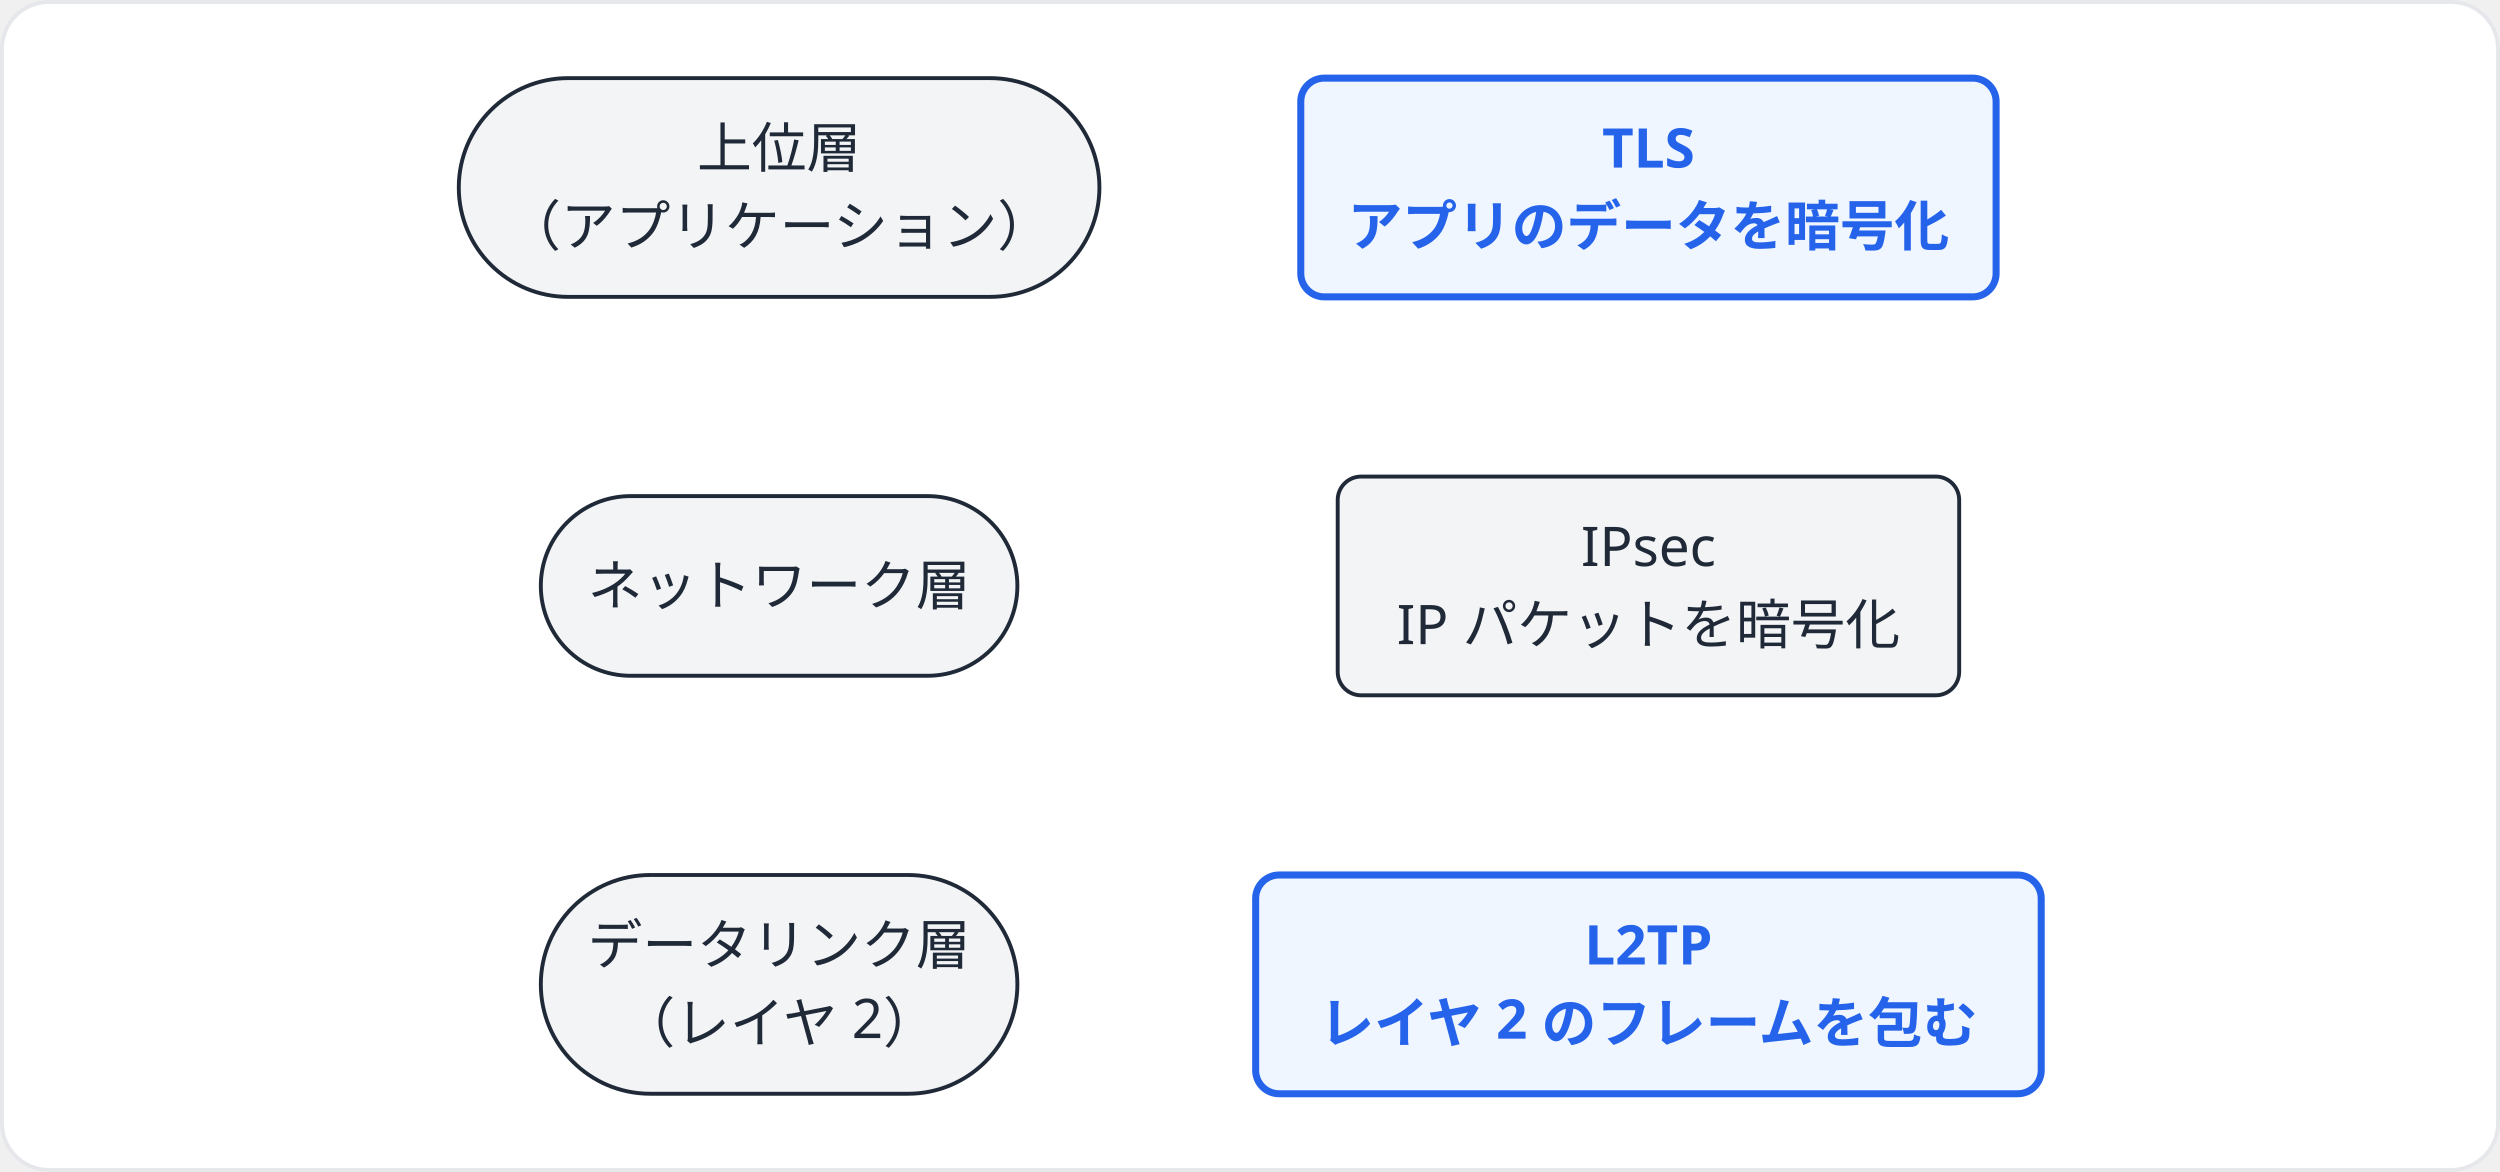
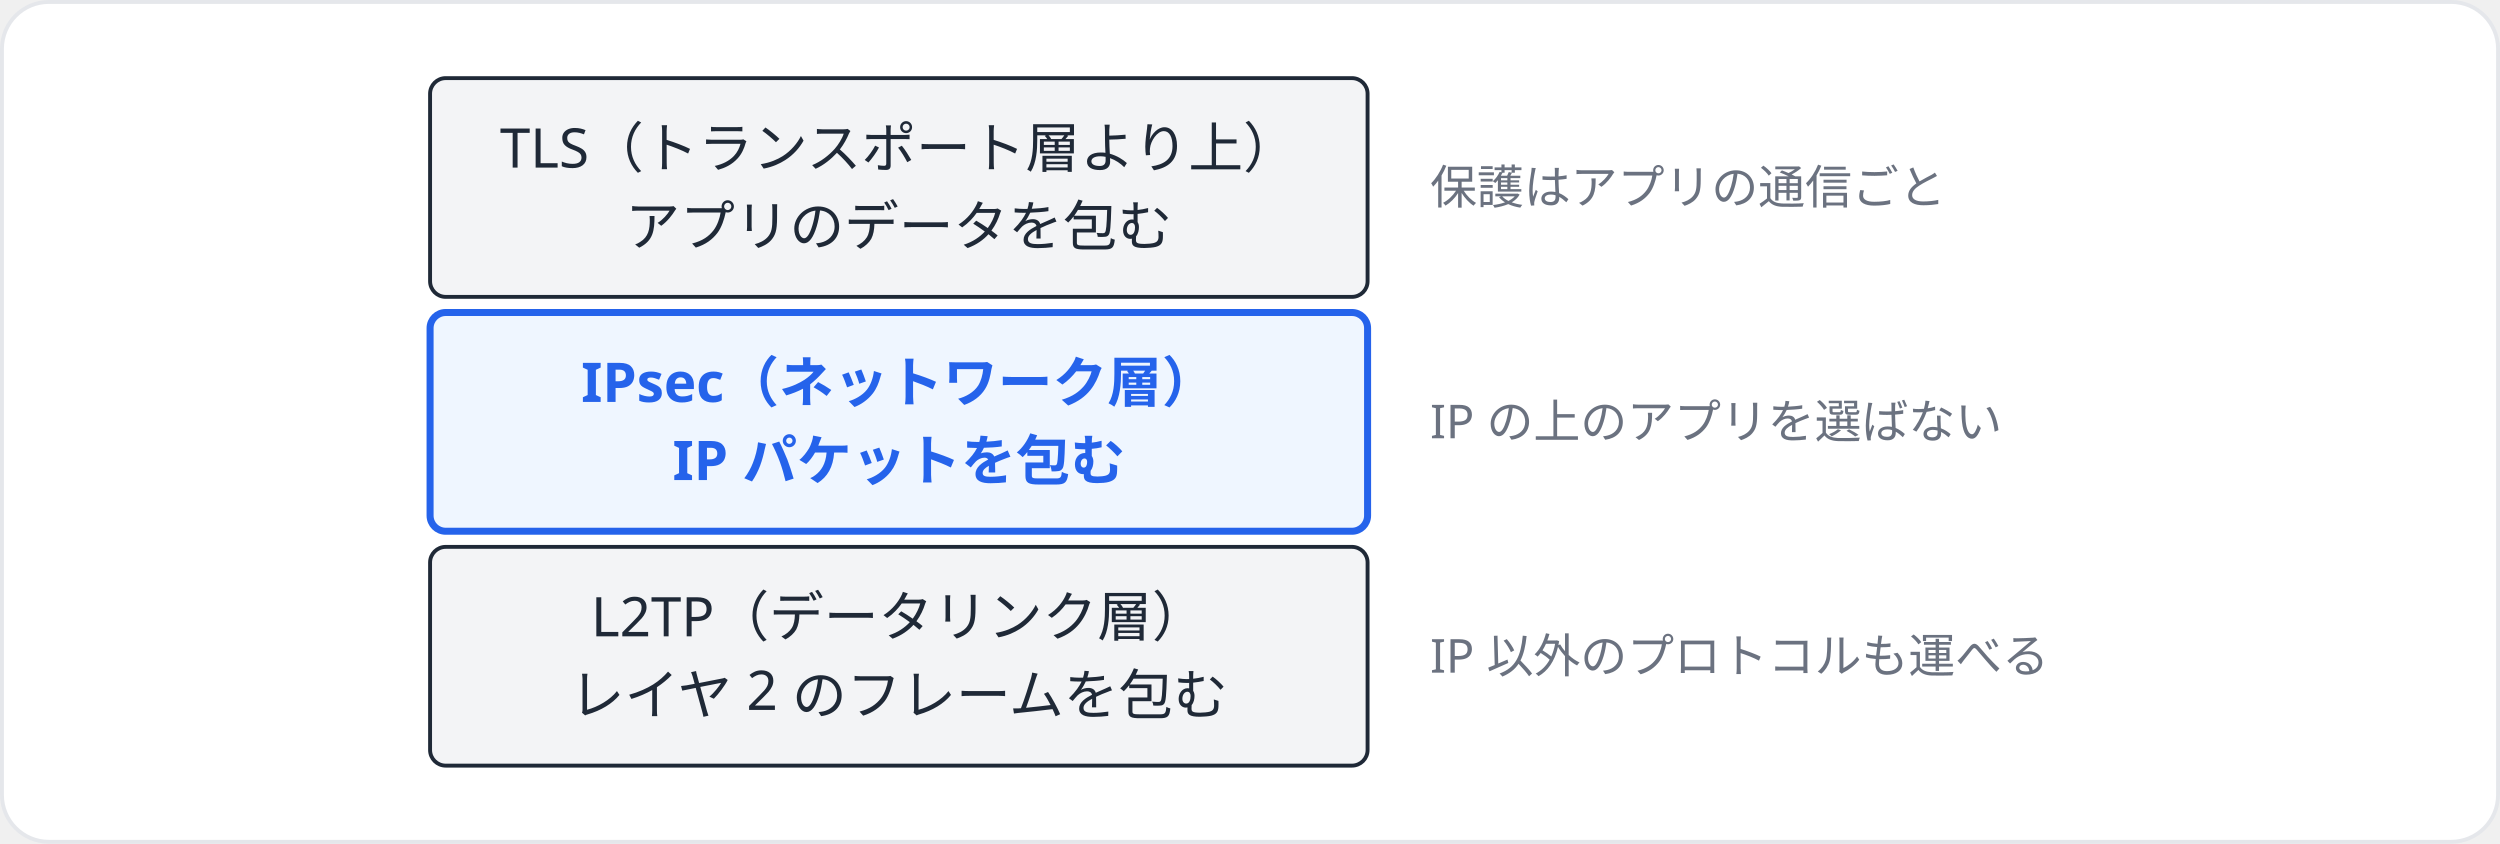
- <svg xmlns="http://www.w3.org/2000/svg" width="640" height="300" viewBox="0 0 640 300">
-   <rect x="0.5" y="0.5" width="639" height="299" rx="12" fill="#ffffff" stroke="#e5e7eb" stroke-width="1" />
-   <g transform="translate(117.45 20)">
-     <rect x="0" y="0" width="164" height="56" rx="28" fill="#f3f4f6" stroke="#1f2937" stroke-width="1" />
-     <text x="82" y="22.9" font-family="Hiragino Sans, Hiragino Kaku Gothic ProN, Noto Sans JP, Yu Gothic, Meiryo, sans-serif" font-size="14" fill="#1f2937" text-anchor="middle">上位層</text>
-     <text x="82" y="42.9" font-family="Hiragino Sans, Hiragino Kaku Gothic ProN, Noto Sans JP, Yu Gothic, Meiryo, sans-serif" font-size="14" fill="#1f2937" text-anchor="middle">（アプリケーション）</text>
-     <rect x="215.55" y="0" width="178" height="56" rx="6" fill="#eff6ff" stroke="#2563eb" stroke-width="1.8" />
-     <text x="304.55" y="22.9" font-family="Hiragino Sans, Hiragino Kaku Gothic ProN, Noto Sans JP, Yu Gothic, Meiryo, sans-serif" font-size="14" fill="#2563eb" text-anchor="middle" font-weight="600">TLS</text>
-     <text x="304.55" y="42.9" font-family="Hiragino Sans, Hiragino Kaku Gothic ProN, Noto Sans JP, Yu Gothic, Meiryo, sans-serif" font-size="14" fill="#2563eb" text-anchor="middle" font-weight="600">アプリのデータを暗号化</text>
-     <rect x="21" y="107" width="122" height="46" rx="23" fill="#f3f4f6" stroke="#1f2937" stroke-width="1" />
-     <text x="82" y="134.9" font-family="Hiragino Sans, Hiragino Kaku Gothic ProN, Noto Sans JP, Yu Gothic, Meiryo, sans-serif" font-size="14" fill="#1f2937" text-anchor="middle">ネットワーク層</text>
-     <rect x="225" y="102" width="159.1" height="56" rx="6" fill="#f3f4f6" stroke="#1f2937" stroke-width="1" />
-     <text x="304.55" y="124.9" font-family="Hiragino Sans, Hiragino Kaku Gothic ProN, Noto Sans JP, Yu Gothic, Meiryo, sans-serif" font-size="14" fill="#1f2937" text-anchor="middle">IPsec</text>
-     <text x="304.55" y="144.9" font-family="Hiragino Sans, Hiragino Kaku Gothic ProN, Noto Sans JP, Yu Gothic, Meiryo, sans-serif" font-size="14" fill="#1f2937" text-anchor="middle">IP パケットを暗号化</text>
-     <rect x="21" y="204" width="122" height="56" rx="28" fill="#f3f4f6" stroke="#1f2937" stroke-width="1" />
-     <text x="82" y="226.9" font-family="Hiragino Sans, Hiragino Kaku Gothic ProN, Noto Sans JP, Yu Gothic, Meiryo, sans-serif" font-size="14" fill="#1f2937" text-anchor="middle">データリンク層</text>
-     <text x="82" y="246.9" font-family="Hiragino Sans, Hiragino Kaku Gothic ProN, Noto Sans JP, Yu Gothic, Meiryo, sans-serif" font-size="14" fill="#1f2937" text-anchor="middle">（レイヤ 2）</text>
-     <rect x="204" y="204" width="201.1" height="56" rx="6" fill="#eff6ff" stroke="#2563eb" stroke-width="1.8" />
-     <text x="304.55" y="226.9" font-family="Hiragino Sans, Hiragino Kaku Gothic ProN, Noto Sans JP, Yu Gothic, Meiryo, sans-serif" font-size="14" fill="#2563eb" text-anchor="middle" font-weight="600">L2TP</text>
-     <text x="304.55" y="246.9" font-family="Hiragino Sans, Hiragino Kaku Gothic ProN, Noto Sans JP, Yu Gothic, Meiryo, sans-serif" font-size="14" fill="#2563eb" text-anchor="middle" font-weight="600">レイヤ 2 のフレームを包む</text>
+ <svg xmlns="http://www.w3.org/2000/svg" width="640" height="216" viewBox="0 0 640 216">
+   <rect x="0.5" y="0.5" width="639" height="215" rx="12" fill="#ffffff" stroke="#e5e7eb" stroke-width="1" />
+   <g transform="translate(110.1 20)">
+     <rect x="0" y="0" width="240" height="56" rx="4" fill="#f3f4f6" stroke="#1f2937" stroke-width="1" />
+     <text x="120" y="22.9" font-family="Hiragino Sans, Hiragino Kaku Gothic ProN, Noto Sans JP, Yu Gothic, Meiryo, sans-serif" font-size="14" fill="#1f2937" text-anchor="middle">TLS（トランスポート層より上）</text>
+     <text x="120" y="42.9" font-family="Hiragino Sans, Hiragino Kaku Gothic ProN, Noto Sans JP, Yu Gothic, Meiryo, sans-serif" font-size="14" fill="#1f2937" text-anchor="middle">アプリのデータを包む</text>
+     <text x="256" y="32.2" font-family="Hiragino Sans, Hiragino Kaku Gothic ProN, Noto Sans JP, Yu Gothic, Meiryo, sans-serif" font-size="12" fill="#6b7280" text-anchor="start">保護はアプリの通信ごと</text>
+     <rect x="0" y="60" width="240" height="56" rx="4" fill="#eff6ff" stroke="#2563eb" stroke-width="1.8" />
+     <text x="120" y="82.9" font-family="Hiragino Sans, Hiragino Kaku Gothic ProN, Noto Sans JP, Yu Gothic, Meiryo, sans-serif" font-size="14" fill="#2563eb" text-anchor="middle" font-weight="600">IPsec（ネットワーク層）</text>
+     <text x="120" y="102.9" font-family="Hiragino Sans, Hiragino Kaku Gothic ProN, Noto Sans JP, Yu Gothic, Meiryo, sans-serif" font-size="14" fill="#2563eb" text-anchor="middle" font-weight="600">IP パケットを包む</text>
+     <text x="256" y="92.2" font-family="Hiragino Sans, Hiragino Kaku Gothic ProN, Noto Sans JP, Yu Gothic, Meiryo, sans-serif" font-size="12" fill="#6b7280" text-anchor="start">IP の上のアプリを選ばない</text>
+     <rect x="0" y="120" width="240" height="56" rx="4" fill="#f3f4f6" stroke="#1f2937" stroke-width="1" />
+     <text x="120" y="142.9" font-family="Hiragino Sans, Hiragino Kaku Gothic ProN, Noto Sans JP, Yu Gothic, Meiryo, sans-serif" font-size="14" fill="#1f2937" text-anchor="middle">L2TP（データリンク層）</text>
+     <text x="120" y="162.9" font-family="Hiragino Sans, Hiragino Kaku Gothic ProN, Noto Sans JP, Yu Gothic, Meiryo, sans-serif" font-size="14" fill="#1f2937" text-anchor="middle">レイヤ 2 のフレームを包む</text>
+     <text x="256" y="152.2" font-family="Hiragino Sans, Hiragino Kaku Gothic ProN, Noto Sans JP, Yu Gothic, Meiryo, sans-serif" font-size="12" fill="#6b7280" text-anchor="start">IP 以外のプロトコルも運べる</text>
  </g>
</svg>
